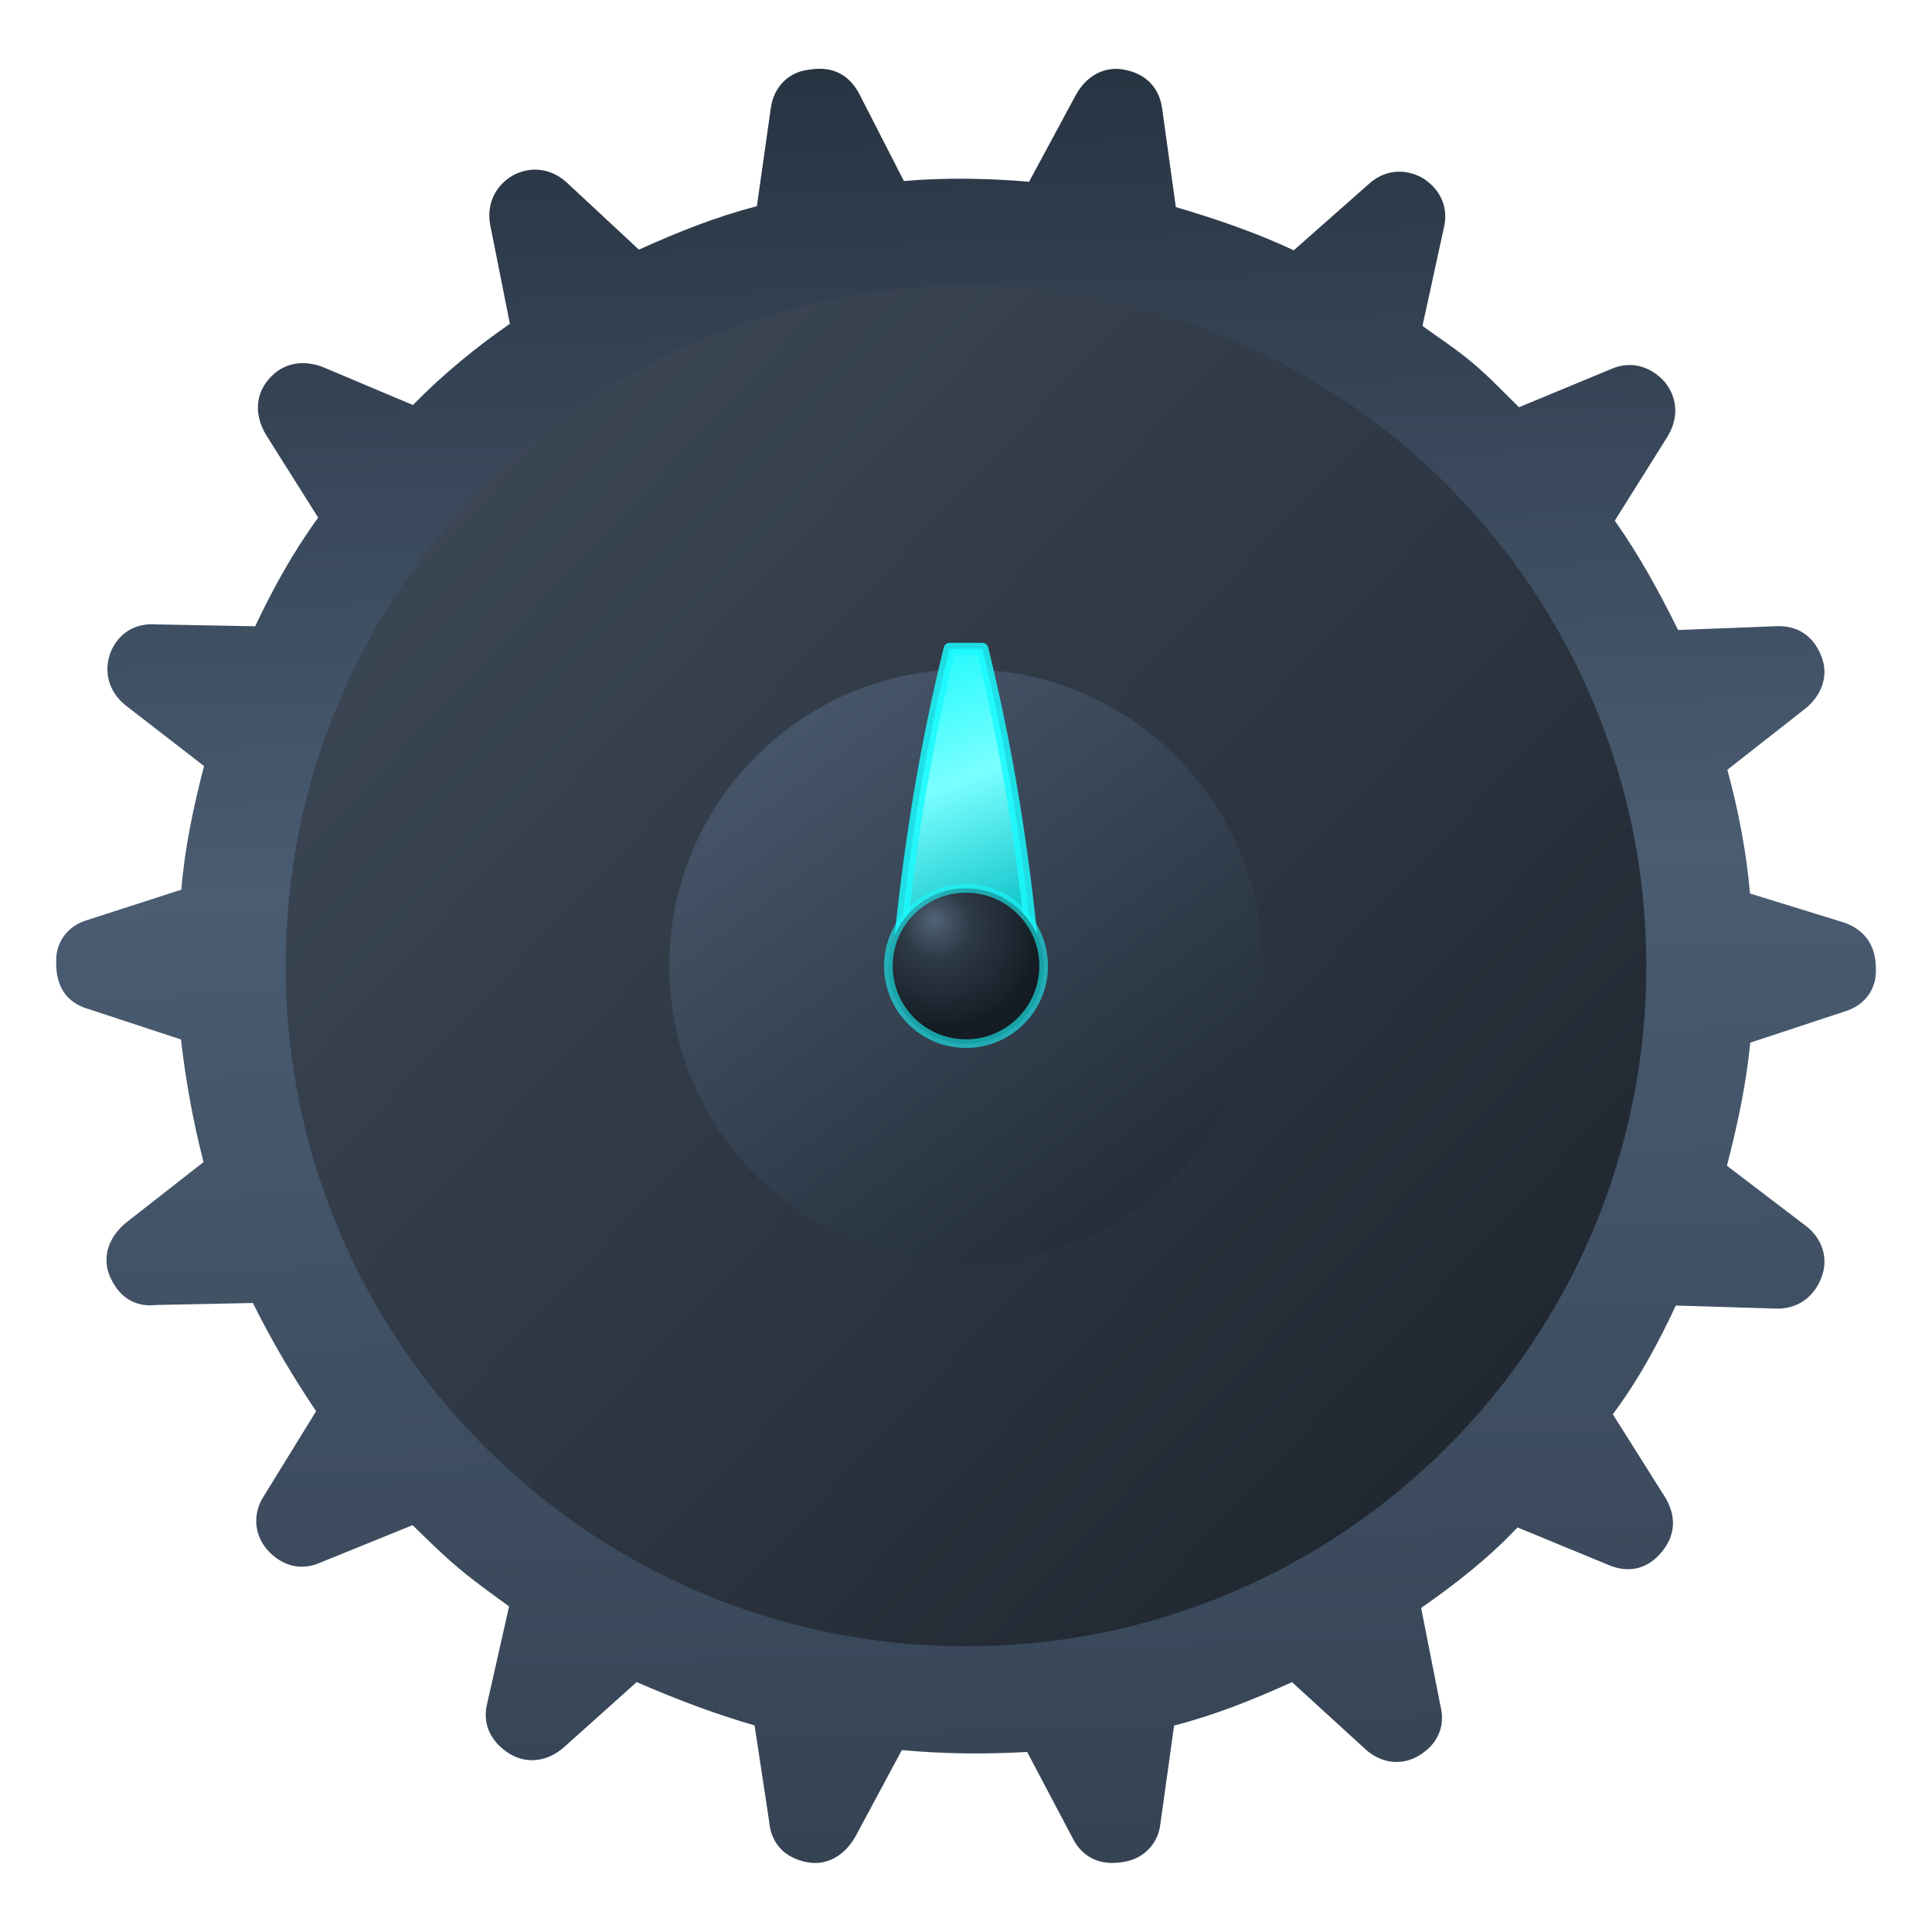
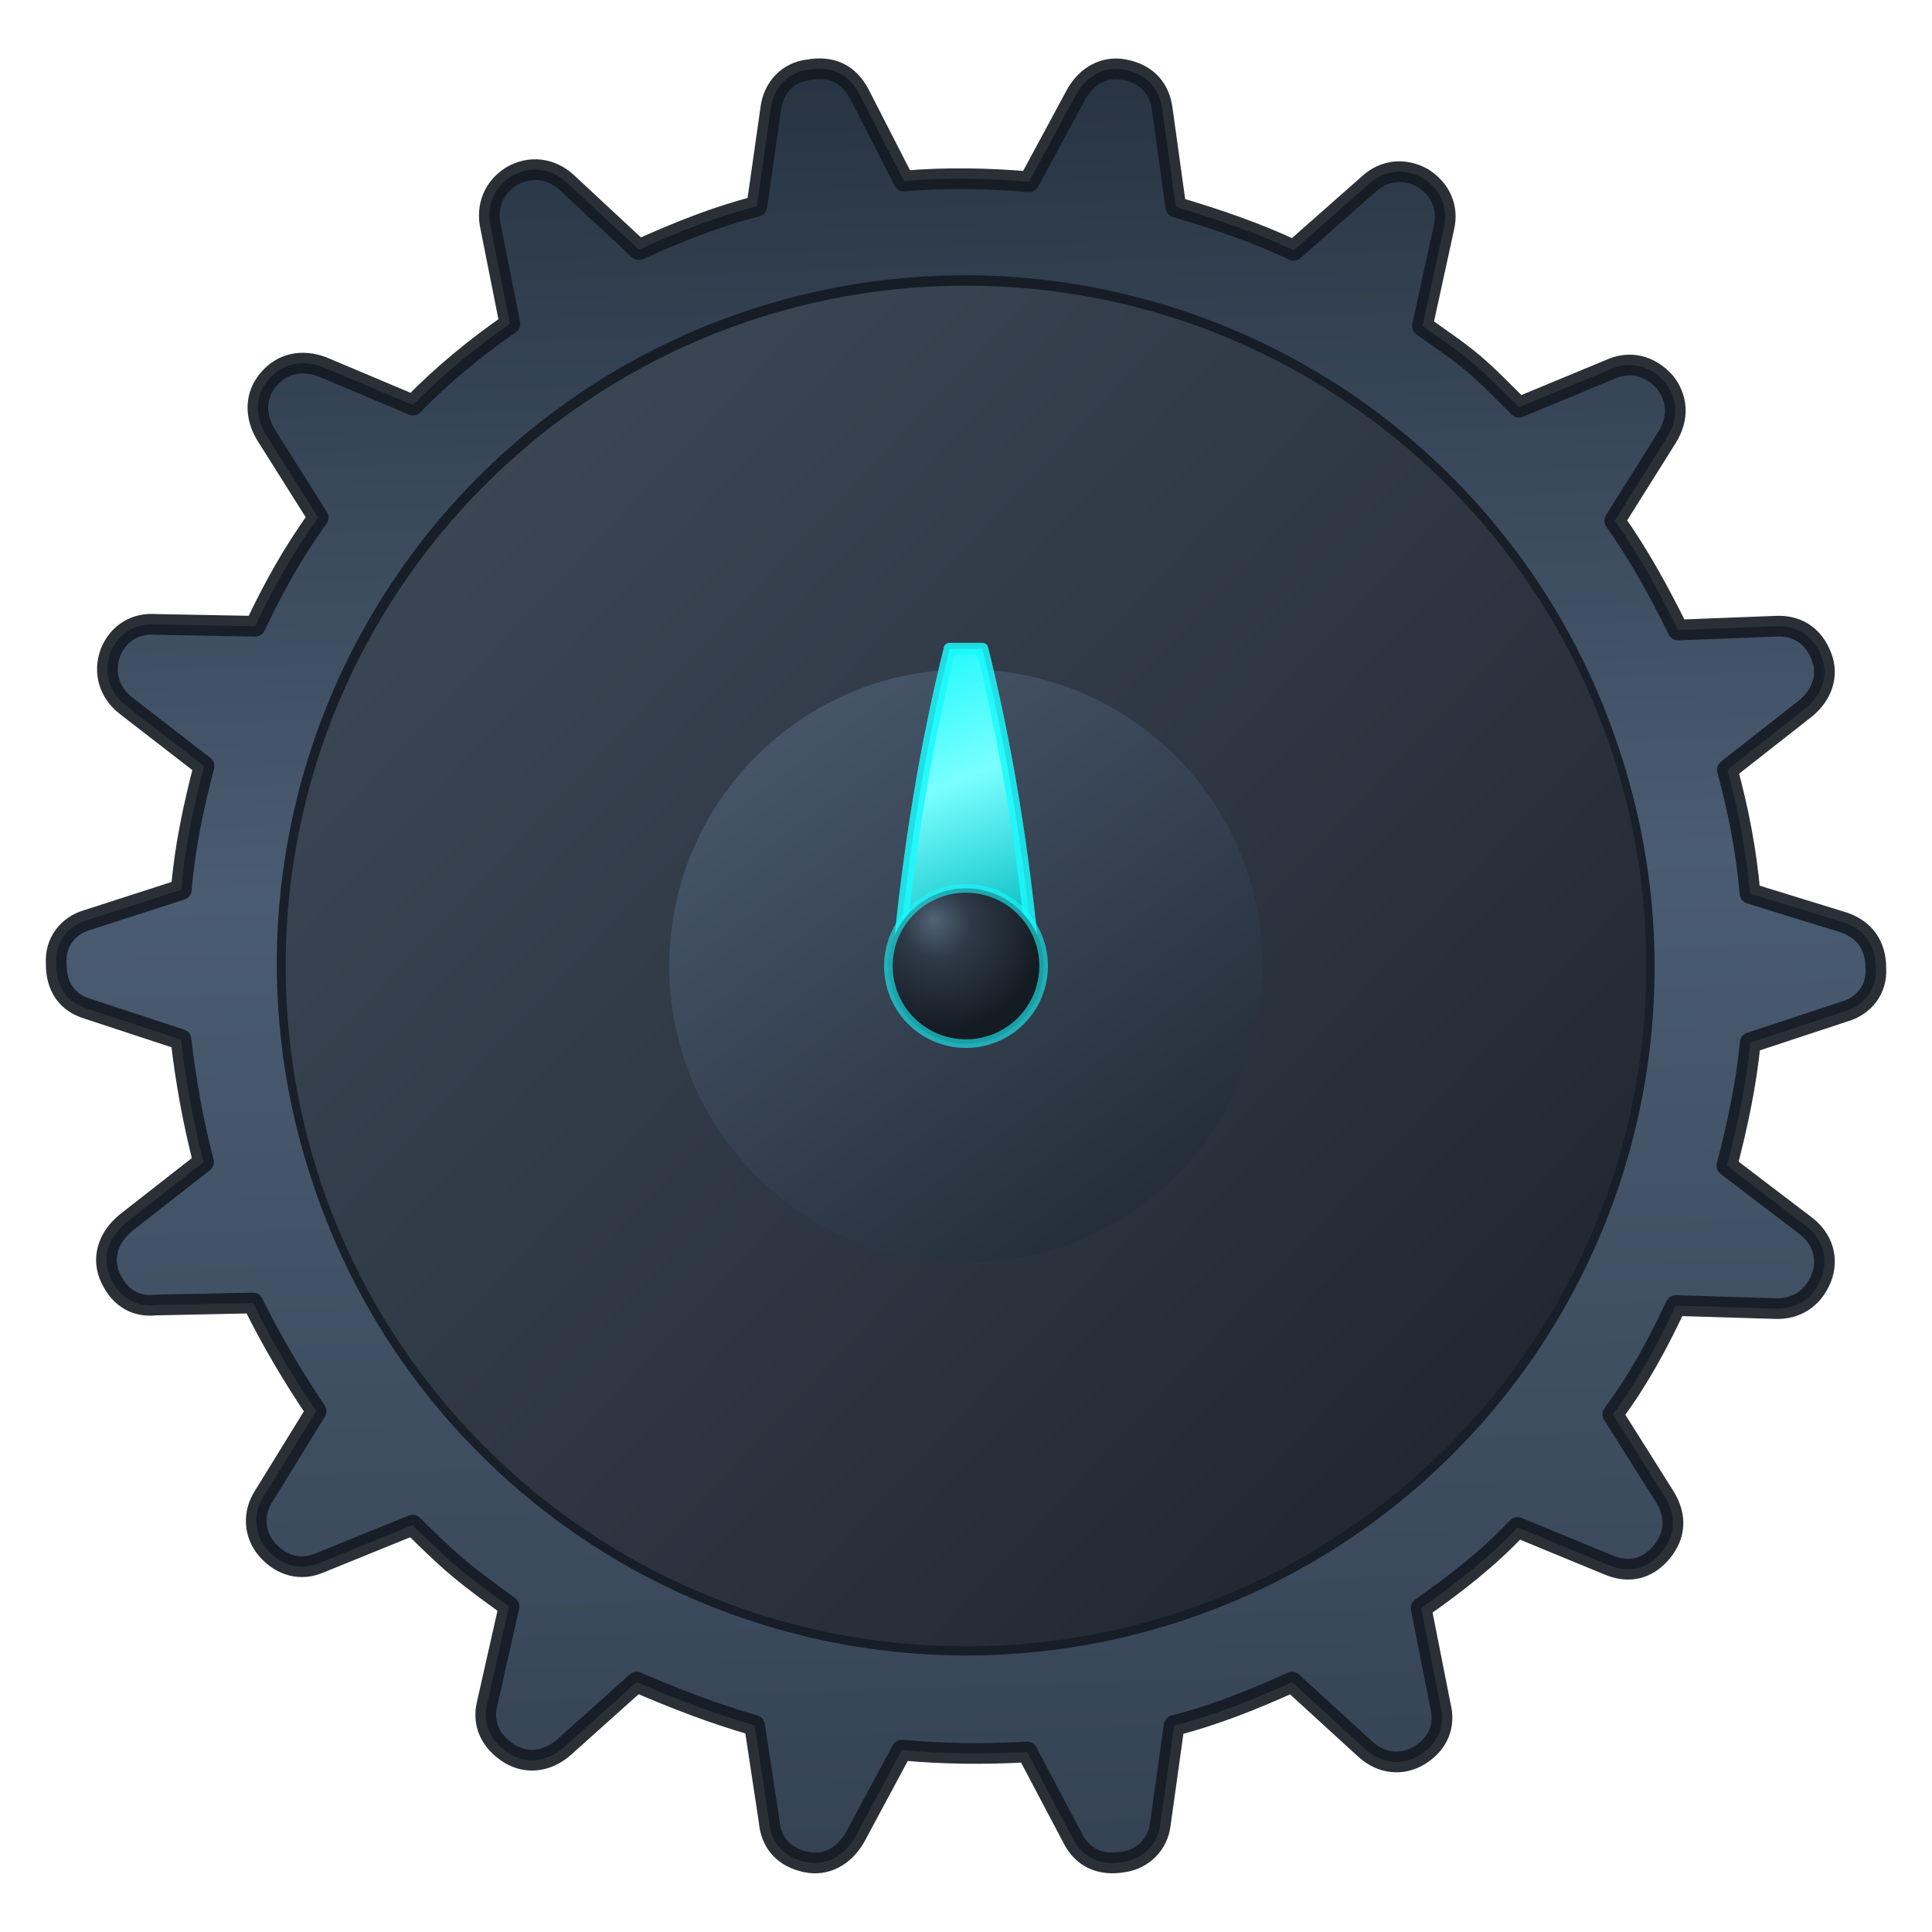
<svg xmlns="http://www.w3.org/2000/svg" width="24" height="24" viewBox="0 0 46 46" version="1.1" id="gearSmallDark">
  <defs id="defs5">
    <linearGradient id="gearSmallBodyDark" x1="10" y1="8" x2="46" y2="48" gradientUnits="userSpaceOnUse" gradientTransform="rotate(-139.9,27.98803,27.99405)">
      <stop offset="0" style="stop-color:#344252;stop-opacity:1" id="stop1" />
      <stop offset="0.55" style="stop-color:#4a5c72;stop-opacity:1" id="stop2" />
      <stop offset="1" style="stop-color:#263240;stop-opacity:1" id="stop3" />
    </linearGradient>
    <linearGradient id="gearSmallHubDark" x1="22" y1="20" x2="34" y2="36" gradientUnits="userSpaceOnUse">
      <stop offset="0" style="stop-color:#48586c;stop-opacity:1" id="stop4" />
      <stop offset="0.58" style="stop-color:#323e4d;stop-opacity:1" id="stop5" />
      <stop offset="1" style="stop-color:#222b36;stop-opacity:1" id="stop6" />
    </linearGradient>
    <linearGradient id="gearSmallFaceDark" x1="11" y1="12" x2="45" y2="44" gradientUnits="userSpaceOnUse">
      <stop offset="0" style="stop-color:#3d4857;stop-opacity:1" id="stop7" />
      <stop offset="0.54" style="stop-color:#2d3642;stop-opacity:1" id="stop8" />
      <stop offset="1" style="stop-color:#1e252e;stop-opacity:1" id="stop9" />
    </linearGradient>
    <linearGradient id="gearSmallHaloPointer" x1="26.15" y1="18.8" x2="29.85" y2="28.5" gradientUnits="userSpaceOnUse">
      <stop offset="0" style="stop-color:#1af9fc;stop-opacity:1" id="haloPointerStop1" />
      <stop offset="0.4" style="stop-color:#7affff;stop-opacity:1" id="haloPointerStop2" />
      <stop offset="0.8" style="stop-color:#12c4ca;stop-opacity:1" id="haloPointerStop3" />
      <stop offset="1" style="stop-color:#0a8a90;stop-opacity:1" id="haloPointerStop4" />
    </linearGradient>
    <radialGradient id="gearSmallHaloCap" cx="27.35" cy="27.05" r="2.8" fx="27.05" fy="26.65" gradientUnits="userSpaceOnUse">
      <stop offset="0" style="stop-color:#526478;stop-opacity:1" id="haloCapStop1" />
      <stop offset="0.35" style="stop-color:#2e3a47;stop-opacity:1" id="haloCapStop2" />
      <stop offset="0.75" style="stop-color:#1f2832;stop-opacity:1" id="haloCapStopMid" />
      <stop offset="1" style="stop-color:#141b22;stop-opacity:1" id="haloCapStop3" />
    </radialGradient>
  </defs>
  <g transform="scale(0.8214286)" id="g1">
-     <path id="gearSmallBodyPath" style="display:inline;fill:url(#gearSmallBodyDark)" d="M 42.687,10.52 C 42.221,10.128 41.745,9.819 41.231,9.447 l 0.621,-2.848 C 41.987,6.039 41.773,5.492 41.229,5.156 40.705,4.868 40.111,4.919 39.649,5.358 l -2.149,1.897 C 36.425,6.749 35.26,6.35 34.082,6.002 L 33.692,3.191 C 33.623,2.581 33.253,2.147 32.593,2.021 32.018,1.904 31.494,2.198 31.191,2.74 L 29.828,5.268 C 28.655,5.169 27.422,5.142 26.2,5.247 L 24.902,2.713 C 24.604,2.157 24.117,1.899 23.429,2.024 22.852,2.091 22.424,2.527 22.343,3.132 L 21.938,5.978 C 20.766,6.278 19.656,6.723 18.519,7.236 L 16.423,5.286 C 15.972,4.876 15.366,4.795 14.827,5.107 14.307,5.435 14.087,5.986 14.223,6.59 l 0.556,2.796 C 13.82,10.051 12.856,10.832 11.969,11.74 L 9.346,10.634 C 8.762,10.418 8.189,10.517 7.781,11.001 7.388,11.467 7.388,12.049 7.701,12.588 l 1.521,2.415 c -0.744,1.028 -1.319,2.076 -1.826,3.15 l -2.865,-0.054 c -0.603,-0.048 -1.094,0.244 -1.328,0.812 -0.216,0.584 -0.033,1.167 0.448,1.542 l 2.263,1.752 c -0.312,1.208 -0.561,2.377 -0.658,3.583 l -2.735,0.883 c -0.568,0.165 -0.925,0.661 -0.892,1.241 -0.006,0.699 0.315,1.154 0.93,1.334 l 2.687,0.884 c 0.135,1.186 0.357,2.415 0.654,3.553 l -2.245,1.756 c -0.497,0.409 -0.698,0.975 -0.485,1.522 0.252,0.61 0.712,0.937 1.355,0.865 l 2.806,-0.058 c 0.543,1.101 1.165,2.146 1.832,3.136 l -1.504,2.441 c -0.339,0.511 -0.303,1.124 0.085,1.573 0.424,0.479 0.984,0.614 1.514,0.386 l 2.701,-1.097 c 0.454,0.443 0.854,0.842 1.32,1.234 0.484,0.408 0.945,0.734 1.477,1.121 l -0.639,2.833 c -0.135,0.561 0.094,1.09 0.656,1.441 0.509,0.306 1.1,0.222 1.565,-0.184 l 2.116,-1.895 c 1.123,0.486 2.258,0.921 3.418,1.254 l 0.421,2.775 c 0.057,0.661 0.457,1.059 1.083,1.188 0.576,0.117 1.099,-0.177 1.417,-0.737 l 1.348,-2.511 c 1.191,0.114 2.439,0.124 3.631,0.055 l 1.311,2.482 c 0.282,0.575 0.803,0.829 1.491,0.704 0.559,-0.081 0.987,-0.517 1.056,-1.072 l 0.402,-2.879 c 1.172,-0.3 2.281,-0.744 3.418,-1.258 l 2.13,1.947 c 0.451,0.41 1.057,0.492 1.578,0.164 0.521,-0.327 0.743,-0.845 0.593,-1.431 l -0.559,-2.83 c 0.973,-0.682 1.925,-1.413 2.794,-2.335 l 2.638,1.088 c 0.587,0.249 1.125,0.12 1.532,-0.364 0.408,-0.484 0.443,-1.036 0.113,-1.59 l -1.521,-2.414 c 0.746,-0.995 1.334,-2.094 1.826,-3.151 l 2.868,0.087 c 0.618,0.03 1.106,-0.294 1.34,-0.863 0.234,-0.569 0.051,-1.152 -0.43,-1.527 l -2.296,-1.749 c 0.312,-1.208 0.561,-2.377 0.676,-3.568 L 53.447,29.325 c 0.601,-0.168 0.958,-0.664 0.925,-1.244 0.007,-0.699 -0.348,-1.151 -0.947,-1.349 L 50.725,25.899 c -0.105,-1.222 -0.342,-2.433 -0.657,-3.586 l 2.26,-1.774 c 0.482,-0.391 0.683,-0.957 0.47,-1.504 -0.237,-0.628 -0.727,-0.919 -1.34,-0.883 l -2.818,0.109 c -0.543,-1.101 -1.135,-2.181 -1.835,-3.169 l 1.522,-2.426 c 0.336,-0.545 0.303,-1.124 -0.07,-1.591 -0.442,-0.494 -1.017,-0.611 -1.546,-0.383 l -2.682,1.112 C 43.574,11.359 43.171,10.928 42.687,10.52 Z M 9.412,34.379 A 19.65,19.65 0 1 0 46.571,21.585 19.65,19.65 0 1 0 9.412,34.379 Z" />
+     <path id="gearSmallBodyPath" style="display:inline;fill:url(#gearSmallBodyDark);stroke:#141a22;stroke-width:0.6;stroke-linejoin:round;stroke-opacity:0.9" d="M 42.687,10.52 C 42.221,10.128 41.745,9.819 41.231,9.447 l 0.621,-2.848 C 41.987,6.039 41.773,5.492 41.229,5.156 40.705,4.868 40.111,4.919 39.649,5.358 l -2.149,1.897 C 36.425,6.749 35.26,6.35 34.082,6.002 L 33.692,3.191 C 33.623,2.581 33.253,2.147 32.593,2.021 32.018,1.904 31.494,2.198 31.191,2.74 L 29.828,5.268 C 28.655,5.169 27.422,5.142 26.2,5.247 L 24.902,2.713 C 24.604,2.157 24.117,1.899 23.429,2.024 22.852,2.091 22.424,2.527 22.343,3.132 L 21.938,5.978 C 20.766,6.278 19.656,6.723 18.519,7.236 L 16.423,5.286 C 15.972,4.876 15.366,4.795 14.827,5.107 14.307,5.435 14.087,5.986 14.223,6.59 l 0.556,2.796 C 13.82,10.051 12.856,10.832 11.969,11.74 L 9.346,10.634 C 8.762,10.418 8.189,10.517 7.781,11.001 7.388,11.467 7.388,12.049 7.701,12.588 l 1.521,2.415 c -0.744,1.028 -1.319,2.076 -1.826,3.15 l -2.865,-0.054 c -0.603,-0.048 -1.094,0.244 -1.328,0.812 -0.216,0.584 -0.033,1.167 0.448,1.542 l 2.263,1.752 c -0.312,1.208 -0.561,2.377 -0.658,3.583 l -2.735,0.883 c -0.568,0.165 -0.925,0.661 -0.892,1.241 -0.006,0.699 0.315,1.154 0.93,1.334 l 2.687,0.884 c 0.135,1.186 0.357,2.415 0.654,3.553 l -2.245,1.756 c -0.497,0.409 -0.698,0.975 -0.485,1.522 0.252,0.61 0.712,0.937 1.355,0.865 l 2.806,-0.058 c 0.543,1.101 1.165,2.146 1.832,3.136 l -1.504,2.441 c -0.339,0.511 -0.303,1.124 0.085,1.573 0.424,0.479 0.984,0.614 1.514,0.386 l 2.701,-1.097 c 0.454,0.443 0.854,0.842 1.32,1.234 0.484,0.408 0.945,0.734 1.477,1.121 l -0.639,2.833 c -0.135,0.561 0.094,1.09 0.656,1.441 0.509,0.306 1.1,0.222 1.565,-0.184 l 2.116,-1.895 c 1.123,0.486 2.258,0.921 3.418,1.254 l 0.421,2.775 c 0.057,0.661 0.457,1.059 1.083,1.188 0.576,0.117 1.099,-0.177 1.417,-0.737 l 1.348,-2.511 c 1.191,0.114 2.439,0.124 3.631,0.055 l 1.311,2.482 c 0.282,0.575 0.803,0.829 1.491,0.704 0.559,-0.081 0.987,-0.517 1.056,-1.072 l 0.402,-2.879 c 1.172,-0.3 2.281,-0.744 3.418,-1.258 l 2.13,1.947 c 0.451,0.41 1.057,0.492 1.578,0.164 0.521,-0.327 0.743,-0.845 0.593,-1.431 l -0.559,-2.83 c 0.973,-0.682 1.925,-1.413 2.794,-2.335 l 2.638,1.088 c 0.587,0.249 1.125,0.12 1.532,-0.364 0.408,-0.484 0.443,-1.036 0.113,-1.59 l -1.521,-2.414 c 0.746,-0.995 1.334,-2.094 1.826,-3.151 l 2.868,0.087 c 0.618,0.03 1.106,-0.294 1.34,-0.863 0.234,-0.569 0.051,-1.152 -0.43,-1.527 l -2.296,-1.749 c 0.312,-1.208 0.561,-2.377 0.676,-3.568 L 53.447,29.325 c 0.601,-0.168 0.958,-0.664 0.925,-1.244 0.007,-0.699 -0.348,-1.151 -0.947,-1.349 L 50.725,25.899 c -0.105,-1.222 -0.342,-2.433 -0.657,-3.586 l 2.26,-1.774 c 0.482,-0.391 0.683,-0.957 0.47,-1.504 -0.237,-0.628 -0.727,-0.919 -1.34,-0.883 l -2.818,0.109 c -0.543,-1.101 -1.135,-2.181 -1.835,-3.169 l 1.522,-2.426 c 0.336,-0.545 0.303,-1.124 -0.07,-1.591 -0.442,-0.494 -1.017,-0.611 -1.546,-0.383 l -2.682,1.112 C 43.574,11.359 43.171,10.928 42.687,10.52 Z M 9.412,34.379 A 19.65,19.65 0 1 0 46.571,21.585 19.65,19.65 0 1 0 9.412,34.379 Z" />
    <circle id="gearSmallFaceFill" cx="28" cy="28" r="19.72" style="fill:url(#gearSmallFaceDark)" />
    <circle id="circle9" cx="28" cy="28" r="8.6" style="display:inline;fill:url(#gearSmallHubDark)" />
    <path id="gearTinyPointer" d="m 26.029,27.904 c 0.313,-3.316 0.796,-6.253 1.497,-9.096 h 0.947 c 0.701,2.842 1.184,5.78 1.497,9.096 -1.156,0.616 -2.786,0.616 -3.941,0 z" style="fill:url(#gearSmallHaloPointer);stroke:#1af9fc;stroke-width:0.35;stroke-linejoin:round;stroke-opacity:0.85" />
    <circle id="gearSmallCenter" cx="28" cy="28" r="2.25" style="fill:url(#gearSmallHaloCap);stroke:#1af9fc;stroke-width:0.25;stroke-opacity:0.6" />
  </g>
</svg>
